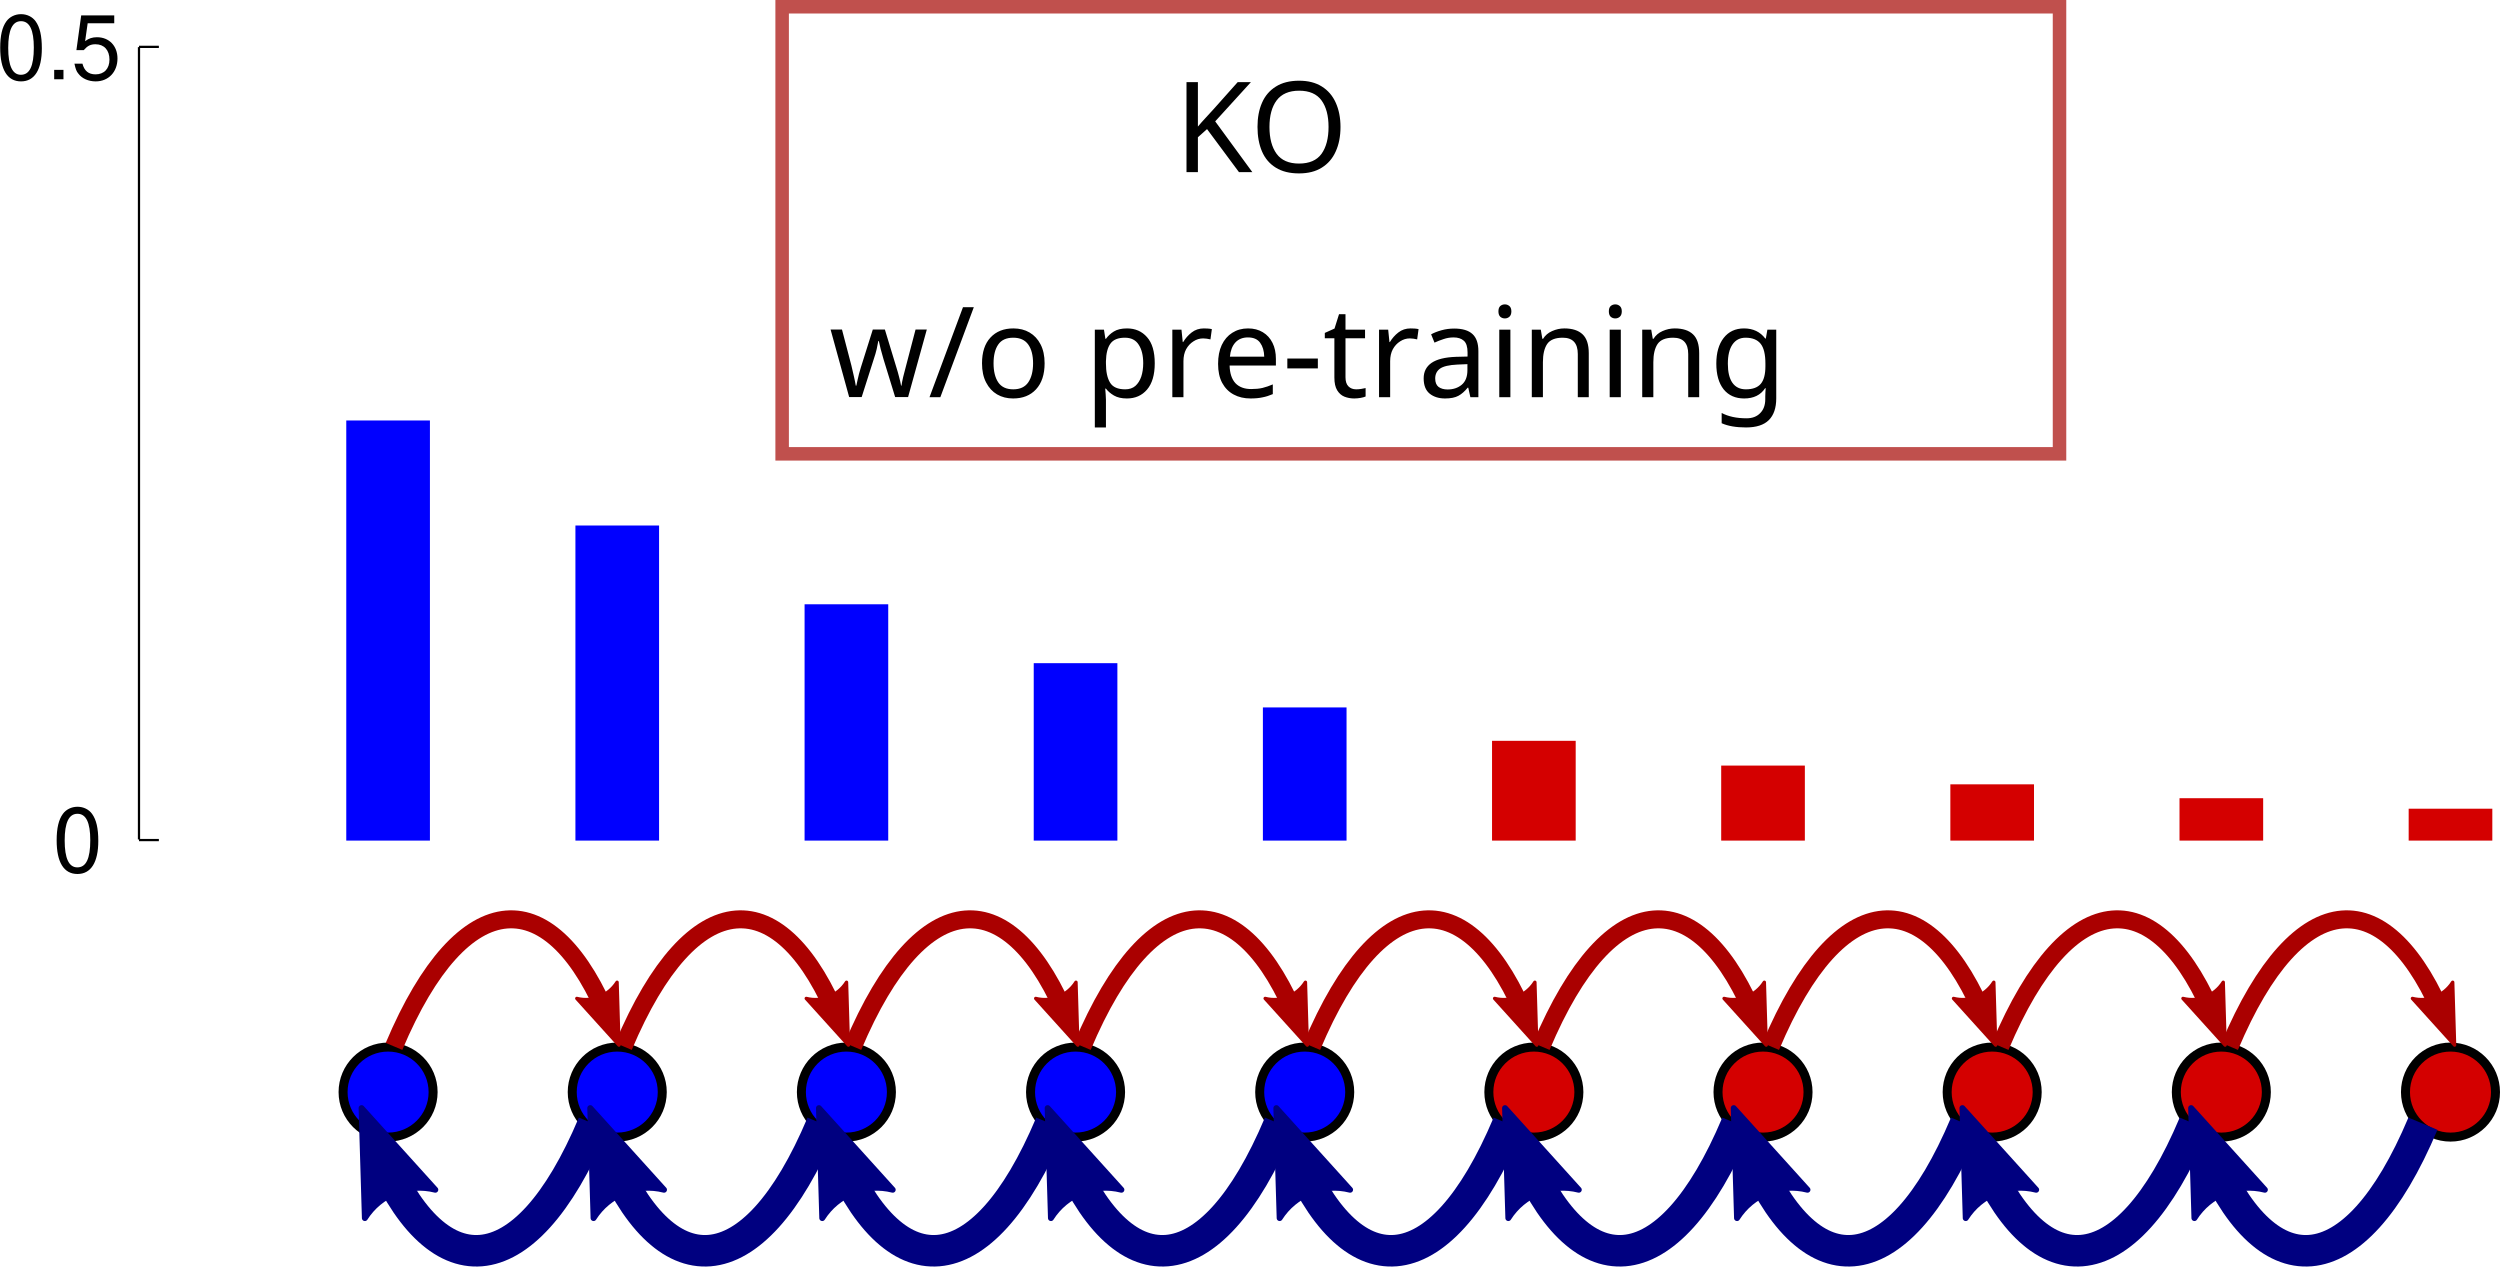
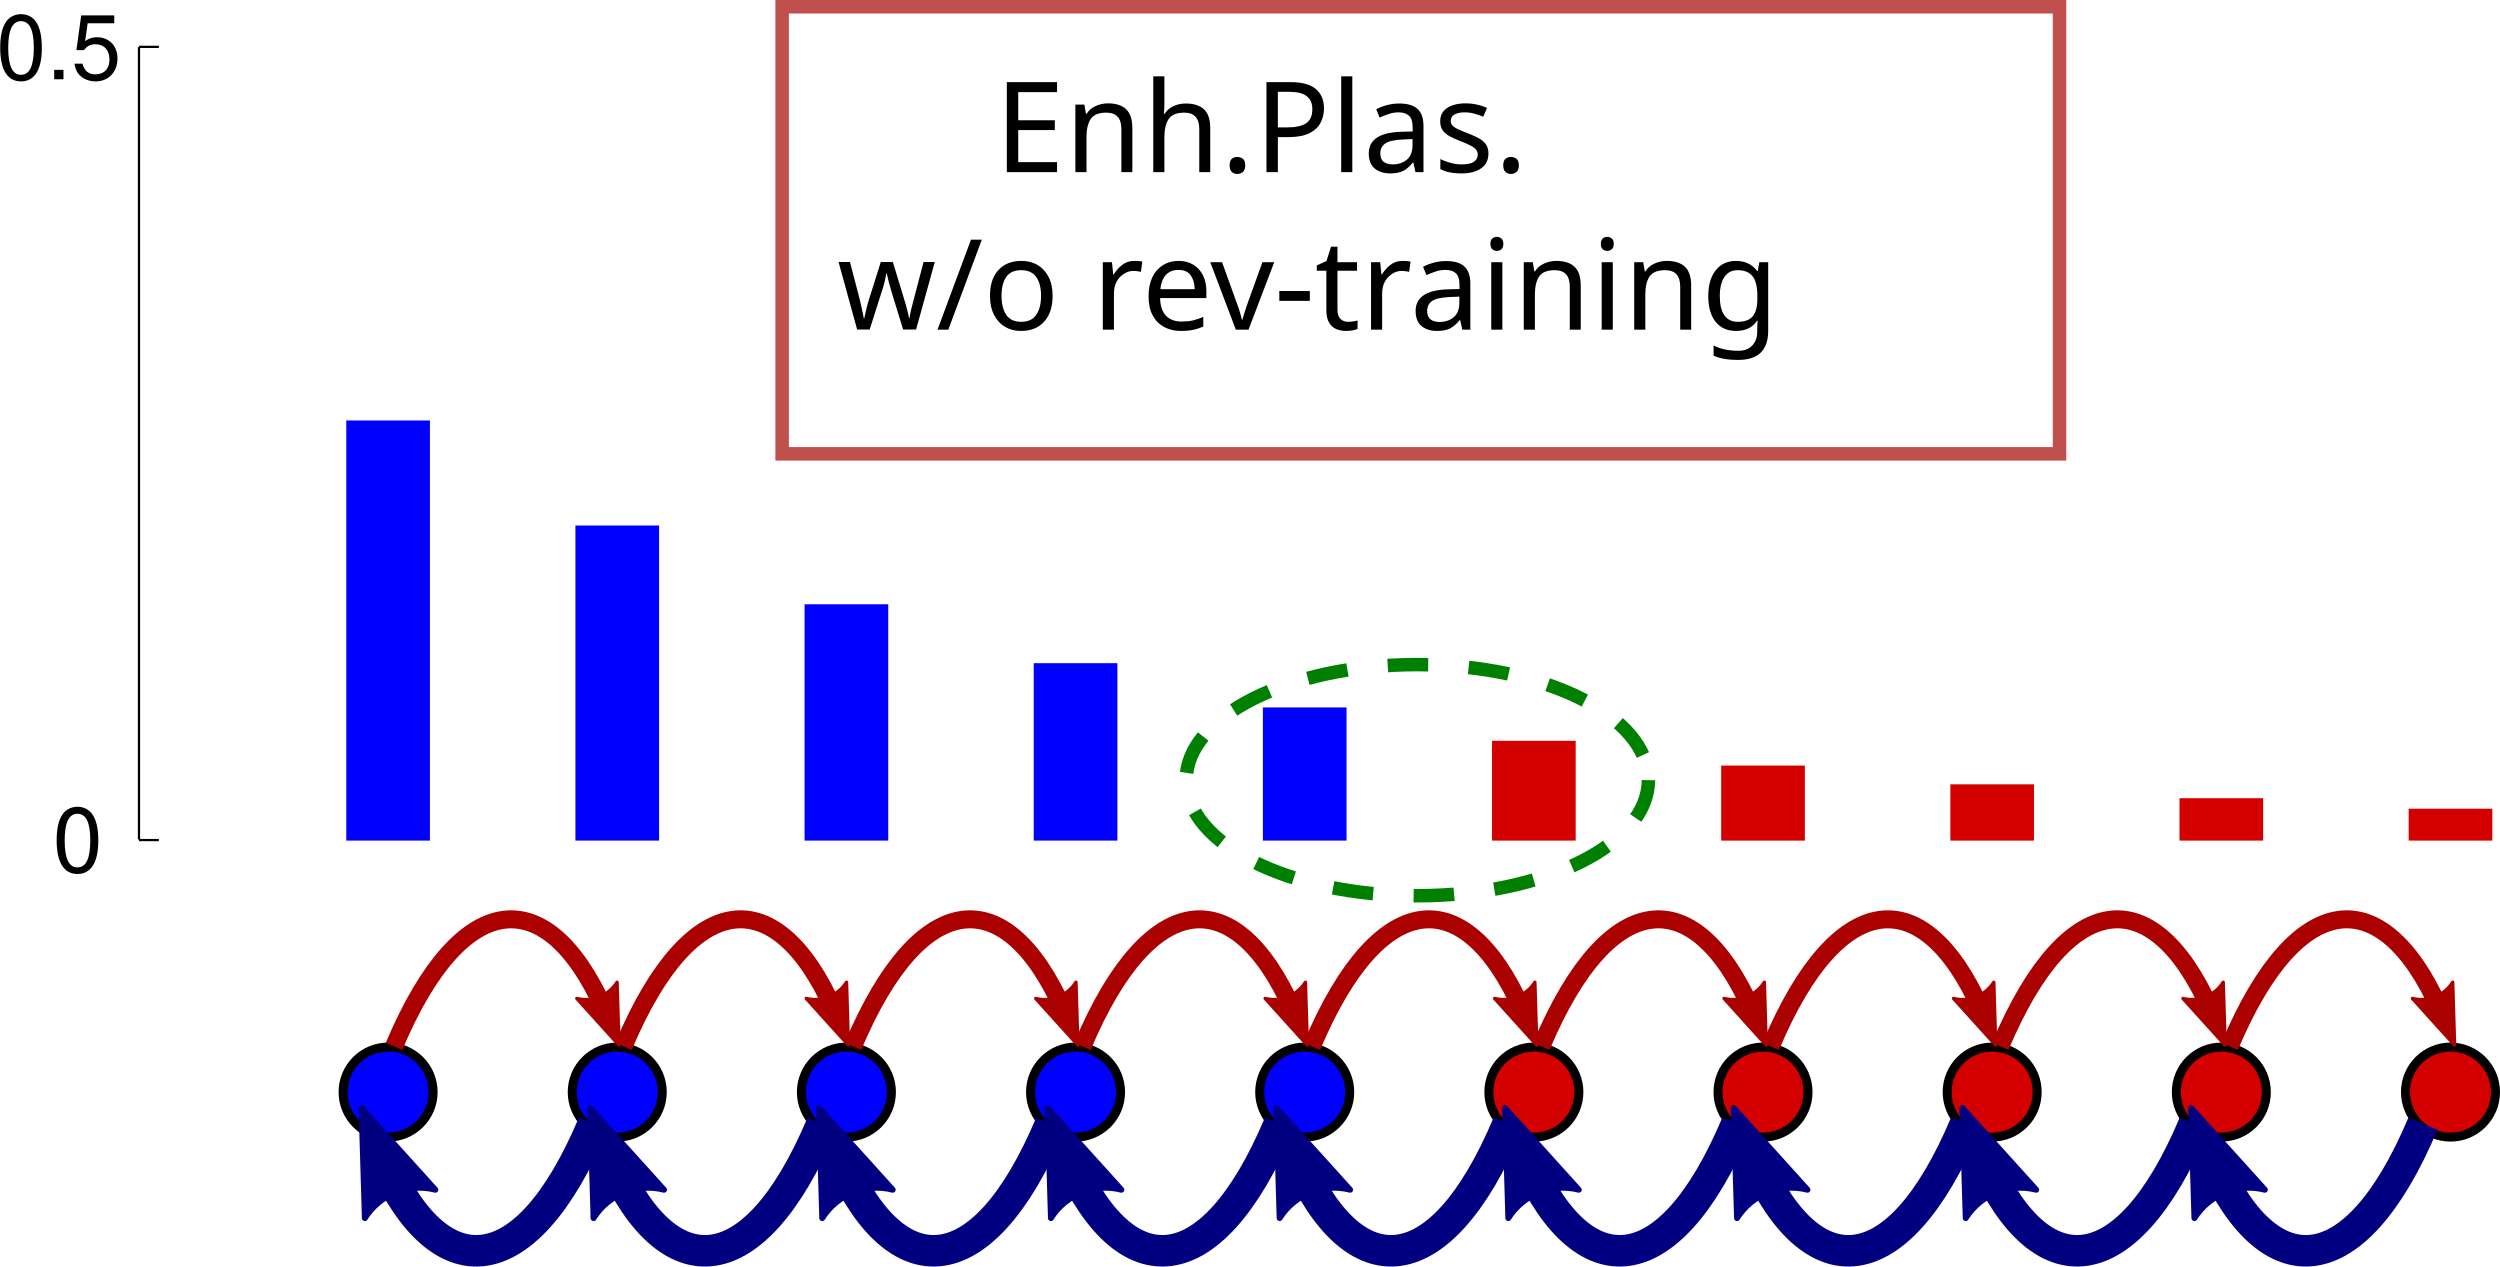
<svg xmlns="http://www.w3.org/2000/svg" width="277.7" height="140.688" id="svg2" version="1.1">
  <defs id="defs4">
    <marker orient="auto" refY="0" refX="0" id="Arrow2Send" style="overflow:visible">
      <path id="path4544" style="font-size:12px;fill-rule:evenodd;stroke-width:0.625;stroke-linejoin:round" d="M 8.719,4.034 -2.207,0.016 8.719,-4.002 c -1.745,2.372 -1.735,5.617 -6e-7,8.035 z" transform="matrix(-0.3,0,0,-0.3,0.69,0)" />
    </marker>
    <marker orient="auto" refY="0" refX="0" id="Arrow2Sstart" style="overflow:visible">
      <path id="path4541" style="font-size:12px;fill-rule:evenodd;stroke-width:0.625;stroke-linejoin:round" d="M 8.719,4.034 -2.207,0.016 8.719,-4.002 c -1.745,2.372 -1.735,5.617 -6e-7,8.035 z" transform="matrix(0.3,0,0,0.3,-0.69,0)" />
    </marker>
    <marker orient="auto" refY="0" refX="0" id="Arrow2Send-4" style="overflow:visible">
      <path id="path4544-5" style="font-size:12px;fill-rule:evenodd;stroke-width:0.625;stroke-linejoin:round" d="M 8.719,4.034 -2.207,0.016 8.719,-4.002 c -1.745,2.372 -1.735,5.617 -6e-7,8.035 z" transform="matrix(-0.3,0,0,-0.3,0.69,0)" />
    </marker>
    <marker orient="auto" refY="0" refX="0" id="Arrow2Send-3" style="overflow:visible">
      <path id="path4544-52" style="font-size:12px;fill-rule:evenodd;stroke-width:0.625;stroke-linejoin:round" d="M 8.719,4.034 -2.207,0.016 8.719,-4.002 c -1.745,2.372 -1.735,5.617 -6e-7,8.035 z" transform="matrix(-0.3,0,0,-0.3,0.69,0)" />
    </marker>
    <marker orient="auto" refY="0" refX="0" id="Arrow2Send-9" style="overflow:visible">
      <path id="path4544-4" style="font-size:12px;fill-rule:evenodd;stroke-width:0.625;stroke-linejoin:round" d="M 8.719,4.034 -2.207,0.016 8.719,-4.002 c -1.745,2.372 -1.735,5.617 -6e-7,8.035 z" transform="matrix(-0.3,0,0,-0.3,0.69,0)" />
    </marker>
    <marker orient="auto" refY="0" refX="0" id="Arrow2Send-0" style="overflow:visible">
      <path id="path4544-59" style="font-size:12px;fill-rule:evenodd;stroke-width:0.625;stroke-linejoin:round" d="M 8.719,4.034 -2.207,0.016 8.719,-4.002 c -1.745,2.372 -1.735,5.617 -6e-7,8.035 z" transform="matrix(-0.3,0,0,-0.3,0.69,0)" />
    </marker>
    <marker orient="auto" refY="0" refX="0" id="Arrow2Send-6" style="overflow:visible">
      <path id="path4544-594" style="font-size:12px;fill-rule:evenodd;stroke-width:0.625;stroke-linejoin:round" d="M 8.719,4.034 -2.207,0.016 8.719,-4.002 c -1.745,2.372 -1.735,5.617 -6e-7,8.035 z" transform="matrix(-0.3,0,0,-0.3,0.69,0)" />
    </marker>
    <marker orient="auto" refY="0" refX="0" id="Arrow2Send-43" style="overflow:visible">
      <path id="path4544-54" style="font-size:12px;fill-rule:evenodd;stroke-width:0.625;stroke-linejoin:round" d="M 8.719,4.034 -2.207,0.016 8.719,-4.002 c -1.745,2.372 -1.735,5.617 -6e-7,8.035 z" transform="matrix(-0.3,0,0,-0.3,0.69,0)" />
    </marker>
    <marker orient="auto" refY="0" refX="0" id="Arrow2Send-41" style="overflow:visible">
      <path id="path4544-6" style="font-size:12px;fill-rule:evenodd;stroke-width:0.625;stroke-linejoin:round" d="M 8.719,4.034 -2.207,0.016 8.719,-4.002 c -1.745,2.372 -1.735,5.617 -6e-7,8.035 z" transform="matrix(-0.3,0,0,-0.3,0.69,0)" />
    </marker>
    <marker orient="auto" refY="0" refX="0" id="Arrow2Send-1" style="overflow:visible">
      <path id="path4544-58" style="font-size:12px;fill-rule:evenodd;stroke-width:0.625;stroke-linejoin:round" d="M 8.719,4.034 -2.207,0.016 8.719,-4.002 c -1.745,2.372 -1.735,5.617 -6e-7,8.035 z" transform="matrix(-0.3,0,0,-0.3,0.69,0)" />
    </marker>
    <marker orient="auto" refY="0" refX="0" id="Arrow2Send-01" style="overflow:visible">
      <path id="path4544-40" style="font-size:12px;fill-rule:evenodd;stroke-width:0.625;stroke-linejoin:round" d="M 8.719,4.034 -2.207,0.016 8.719,-4.002 c -1.745,2.372 -1.735,5.617 -6e-7,8.035 z" transform="matrix(-0.3,0,0,-0.3,0.69,0)" />
    </marker>
    <marker orient="auto" refY="0" refX="0" id="Arrow2Send-91" style="overflow:visible">
      <path id="path4544-7" style="font-size:12px;fill-rule:evenodd;stroke-width:0.625;stroke-linejoin:round" d="M 8.719,4.034 -2.207,0.016 8.719,-4.002 c -1.745,2.372 -1.735,5.617 -6e-7,8.035 z" transform="matrix(-0.3,0,0,-0.3,0.69,0)" />
    </marker>
    <marker orient="auto" refY="0" refX="0" id="Arrow2Send-96" style="overflow:visible">
      <path id="path4544-8" style="font-size:12px;fill-rule:evenodd;stroke-width:0.625;stroke-linejoin:round" d="M 8.719,4.034 -2.207,0.016 8.719,-4.002 c -1.745,2.372 -1.735,5.617 -6e-7,8.035 z" transform="matrix(-0.3,0,0,-0.3,0.69,0)" />
    </marker>
    <marker orient="auto" refY="0" refX="0" id="Arrow2Send-30" style="overflow:visible">
      <path id="path4544-2" style="font-size:12px;fill-rule:evenodd;stroke-width:0.625;stroke-linejoin:round" d="M 8.719,4.034 -2.207,0.016 8.719,-4.002 c -1.745,2.372 -1.735,5.617 -6e-7,8.035 z" transform="matrix(-0.3,0,0,-0.3,0.69,0)" />
    </marker>
    <marker orient="auto" refY="0" refX="0" id="Arrow2Send-92" style="overflow:visible">
      <path id="path4544-24" style="font-size:12px;fill-rule:evenodd;stroke-width:0.625;stroke-linejoin:round" d="M 8.719,4.034 -2.207,0.016 8.719,-4.002 c -1.745,2.372 -1.735,5.617 -6e-7,8.035 z" transform="matrix(-0.3,0,0,-0.3,0.69,0)" />
    </marker>
    <marker orient="auto" refY="0" refX="0" id="Arrow2Send-8" style="overflow:visible">
      <path id="path4544-72" style="font-size:12px;fill-rule:evenodd;stroke-width:0.625;stroke-linejoin:round" d="M 8.719,4.034 -2.207,0.016 8.719,-4.002 c -1.745,2.372 -1.735,5.617 -6e-7,8.035 z" transform="matrix(-0.3,0,0,-0.3,0.69,0)" />
    </marker>
    <marker orient="auto" refY="0" refX="0" id="Arrow2Send-34" style="overflow:visible">
      <path id="path4544-3" style="font-size:12px;fill-rule:evenodd;stroke-width:0.625;stroke-linejoin:round" d="M 8.719,4.034 -2.207,0.016 8.719,-4.002 c -1.745,2.372 -1.735,5.617 -6e-7,8.035 z" transform="matrix(-0.3,0,0,-0.3,0.69,0)" />
    </marker>
    <marker orient="auto" refY="0" refX="0" id="Arrow2Send-32" style="overflow:visible">
      <path id="path4544-76" style="font-size:12px;fill-rule:evenodd;stroke-width:0.625;stroke-linejoin:round" d="M 8.719,4.034 -2.207,0.016 8.719,-4.002 c -1.745,2.372 -1.735,5.617 -6e-7,8.035 z" transform="matrix(-0.3,0,0,-0.3,0.69,0)" />
    </marker>
    <marker orient="auto" refY="0" refX="0" id="Arrow2Send-36" style="overflow:visible">
      <path id="path4544-9" style="font-size:12px;fill-rule:evenodd;stroke-width:0.625;stroke-linejoin:round" d="M 8.719,4.034 -2.207,0.016 8.719,-4.002 c -1.745,2.372 -1.735,5.617 -6e-7,8.035 z" transform="matrix(-0.3,0,0,-0.3,0.69,0)" />
    </marker>
    <marker orient="auto" refY="0" refX="0" id="Arrow2Send-33" style="overflow:visible">
      <path id="path4544-0" style="font-size:12px;fill-rule:evenodd;stroke-width:0.625;stroke-linejoin:round" d="M 8.719,4.034 -2.207,0.016 8.719,-4.002 c -1.745,2.372 -1.735,5.617 -6e-7,8.035 z" transform="matrix(-0.3,0,0,-0.3,0.69,0)" />
    </marker>
    <marker orient="auto" refY="0" refX="0" id="Arrow2SendM" style="overflow:visible">
      <path id="path3097" style="font-size:12px;fill:#aa0000;fill-rule:evenodd;stroke:#aa0000;stroke-width:0.625;stroke-linejoin:round" d="M 8.719,4.034 -2.207,0.016 8.719,-4.002 c -1.745,2.372 -1.735,5.617 -6e-7,8.035 z" transform="matrix(-0.3,0,0,-0.3,0.69,0)" />
    </marker>
    <marker orient="auto" refY="0" refX="0" id="Arrow2Sendg" style="overflow:visible">
      <path id="path3100" style="font-size:12px;fill:#aa0000;fill-rule:evenodd;stroke:#aa0000;stroke-width:0.625;stroke-linejoin:round" d="M 8.719,4.034 -2.207,0.016 8.719,-4.002 c -1.745,2.372 -1.735,5.617 -6e-7,8.035 z" transform="matrix(-0.3,0,0,-0.3,0.69,0)" />
    </marker>
    <marker orient="auto" refY="0" refX="0" id="Arrow2Send3" style="overflow:visible">
      <path id="path3103" style="font-size:12px;fill:#aa0000;fill-rule:evenodd;stroke:#aa0000;stroke-width:0.625;stroke-linejoin:round" d="M 8.719,4.034 -2.207,0.016 8.719,-4.002 c -1.745,2.372 -1.735,5.617 -6e-7,8.035 z" transform="matrix(-0.3,0,0,-0.3,0.69,0)" />
    </marker>
    <marker orient="auto" refY="0" refX="0" id="Arrow2Sends" style="overflow:visible">
      <path id="path3106" style="font-size:12px;fill:#aa0000;fill-rule:evenodd;stroke:#aa0000;stroke-width:0.625;stroke-linejoin:round" d="M 8.719,4.034 -2.207,0.016 8.719,-4.002 c -1.745,2.372 -1.735,5.617 -6e-7,8.035 z" transform="matrix(-0.3,0,0,-0.3,0.69,0)" />
    </marker>
    <marker orient="auto" refY="0" refX="0" id="Arrow2Sendz" style="overflow:visible">
      <path id="path3109" style="font-size:12px;fill:#aa0000;fill-rule:evenodd;stroke:#aa0000;stroke-width:0.625;stroke-linejoin:round" d="M 8.719,4.034 -2.207,0.016 8.719,-4.002 c -1.745,2.372 -1.735,5.617 -6e-7,8.035 z" transform="matrix(-0.3,0,0,-0.3,0.69,0)" />
    </marker>
    <marker orient="auto" refY="0" refX="0" id="Arrow2SendI" style="overflow:visible">
      <path id="path3112" style="font-size:12px;fill:#aa0000;fill-rule:evenodd;stroke:#aa0000;stroke-width:0.625;stroke-linejoin:round" d="M 8.719,4.034 -2.207,0.016 8.719,-4.002 c -1.745,2.372 -1.735,5.617 -6e-7,8.035 z" transform="matrix(-0.3,0,0,-0.3,0.69,0)" />
    </marker>
    <marker orient="auto" refY="0" refX="0" id="Arrow2Send7" style="overflow:visible">
      <path id="path3115" style="font-size:12px;fill:#aa0000;fill-rule:evenodd;stroke:#aa0000;stroke-width:0.625;stroke-linejoin:round" d="M 8.719,4.034 -2.207,0.016 8.719,-4.002 c -1.745,2.372 -1.735,5.617 -6e-7,8.035 z" transform="matrix(-0.3,0,0,-0.3,0.69,0)" />
    </marker>
    <marker orient="auto" refY="0" refX="0" id="Arrow2SendG" style="overflow:visible">
      <path id="path3118" style="font-size:12px;fill:#aa0000;fill-rule:evenodd;stroke:#aa0000;stroke-width:0.625;stroke-linejoin:round" d="M 8.719,4.034 -2.207,0.016 8.719,-4.002 c -1.745,2.372 -1.735,5.617 -6e-7,8.035 z" transform="matrix(-0.3,0,0,-0.3,0.69,0)" />
    </marker>
    <marker orient="auto" refY="0" refX="0" id="Arrow2SendJ" style="overflow:visible">
      <path id="path3121" style="font-size:12px;fill:#aa0000;fill-rule:evenodd;stroke:#aa0000;stroke-width:0.625;stroke-linejoin:round" d="M 8.719,4.034 -2.207,0.016 8.719,-4.002 c -1.745,2.372 -1.735,5.617 -6e-7,8.035 z" transform="matrix(-0.3,0,0,-0.3,0.69,0)" />
    </marker>
    <marker orient="auto" refY="0" refX="0" id="Arrow2Sendzk" style="overflow:visible">
      <path id="path3315" style="font-size:12px;fill:#000080;fill-rule:evenodd;stroke:#000080;stroke-width:0.625;stroke-linejoin:round" d="M 8.719,4.034 -2.207,0.016 8.719,-4.002 c -1.745,2.372 -1.735,5.617 -6e-7,8.035 z" transform="matrix(-0.3,0,0,-0.3,0.69,0)" />
    </marker>
    <marker orient="auto" refY="0" refX="0" id="Arrow2SendD" style="overflow:visible">
      <path id="path3318" style="font-size:12px;fill:#000080;fill-rule:evenodd;stroke:#000080;stroke-width:0.625;stroke-linejoin:round" d="M 8.719,4.034 -2.207,0.016 8.719,-4.002 c -1.745,2.372 -1.735,5.617 -6e-7,8.035 z" transform="matrix(-0.3,0,0,-0.3,0.69,0)" />
    </marker>
    <marker orient="auto" refY="0" refX="0" id="Arrow2SendO" style="overflow:visible">
      <path id="path3321" style="font-size:12px;fill:#000080;fill-rule:evenodd;stroke:#000080;stroke-width:0.625;stroke-linejoin:round" d="M 8.719,4.034 -2.207,0.016 8.719,-4.002 c -1.745,2.372 -1.735,5.617 -6e-7,8.035 z" transform="matrix(-0.3,0,0,-0.3,0.69,0)" />
    </marker>
    <marker orient="auto" refY="0" refX="0" id="Arrow2Sendu" style="overflow:visible">
      <path id="path3324" style="font-size:12px;fill:#000080;fill-rule:evenodd;stroke:#000080;stroke-width:0.625;stroke-linejoin:round" d="M 8.719,4.034 -2.207,0.016 8.719,-4.002 c -1.745,2.372 -1.735,5.617 -6e-7,8.035 z" transform="matrix(-0.3,0,0,-0.3,0.69,0)" />
    </marker>
    <marker orient="auto" refY="0" refX="0" id="Arrow2Sendd" style="overflow:visible">
      <path id="path3327" style="font-size:12px;fill:#000080;fill-rule:evenodd;stroke:#000080;stroke-width:0.625;stroke-linejoin:round" d="M 8.719,4.034 -2.207,0.016 8.719,-4.002 c -1.745,2.372 -1.735,5.617 -6e-7,8.035 z" transform="matrix(-0.3,0,0,-0.3,0.69,0)" />
    </marker>
    <marker orient="auto" refY="0" refX="0" id="Arrow2Send9" style="overflow:visible">
      <path id="path3330" style="font-size:12px;fill:#000080;fill-rule:evenodd;stroke:#000080;stroke-width:0.625;stroke-linejoin:round" d="M 8.719,4.034 -2.207,0.016 8.719,-4.002 c -1.745,2.372 -1.735,5.617 -6e-7,8.035 z" transform="matrix(-0.3,0,0,-0.3,0.69,0)" />
    </marker>
    <marker orient="auto" refY="0" refX="0" id="Arrow2SendI1" style="overflow:visible">
      <path id="path3333" style="font-size:12px;fill:#000080;fill-rule:evenodd;stroke:#000080;stroke-width:0.625;stroke-linejoin:round" d="M 8.719,4.034 -2.207,0.016 8.719,-4.002 c -1.745,2.372 -1.735,5.617 -6e-7,8.035 z" transform="matrix(-0.3,0,0,-0.3,0.69,0)" />
    </marker>
    <marker orient="auto" refY="0" refX="0" id="Arrow2Senda" style="overflow:visible">
      <path id="path3336" style="font-size:12px;fill:#000080;fill-rule:evenodd;stroke:#000080;stroke-width:0.625;stroke-linejoin:round" d="M 8.719,4.034 -2.207,0.016 8.719,-4.002 c -1.745,2.372 -1.735,5.617 -6e-7,8.035 z" transform="matrix(-0.3,0,0,-0.3,0.69,0)" />
    </marker>
    <marker orient="auto" refY="0" refX="0" id="Arrow2SendaN" style="overflow:visible">
      <path id="path3339" style="font-size:12px;fill:#000080;fill-rule:evenodd;stroke:#000080;stroke-width:0.625;stroke-linejoin:round" d="M 8.719,4.034 -2.207,0.016 8.719,-4.002 c -1.745,2.372 -1.735,5.617 -6e-7,8.035 z" transform="matrix(-0.3,0,0,-0.3,0.69,0)" />
    </marker>
    <marker orient="auto" refY="0" refX="0" id="Arrow2Send-33d2" style="overflow:visible">
      <path id="path5288" style="font-size:12px;fill:#008000;fill-rule:evenodd;stroke:#008000;stroke-width:0.625;stroke-linejoin:round" d="M 8.719,4.034 -2.207,0.016 8.719,-4.002 c -1.745,2.372 -1.735,5.617 -6e-7,8.035 z" transform="matrix(-0.3,0,0,-0.3,0.69,0)" />
    </marker>
    <marker orient="auto" refY="0" refX="0" id="Arrow2Send-337r" style="overflow:visible">
      <path id="path5291" style="font-size:12px;fill:#008000;fill-rule:evenodd;stroke:#008000;stroke-width:0.625;stroke-linejoin:round" d="M 8.719,4.034 -2.207,0.016 8.719,-4.002 c -1.745,2.372 -1.735,5.617 -6e-7,8.035 z" transform="matrix(-0.3,0,0,-0.3,0.69,0)" />
    </marker>
    <marker orient="auto" refY="0" refX="0" id="Arrow2Send-33Jk" style="overflow:visible">
      <path id="path5285" style="font-size:12px;fill:#008000;fill-rule:evenodd;stroke:#008000;stroke-width:0.625;stroke-linejoin:round" d="M 8.719,4.034 -2.207,0.016 8.719,-4.002 c -1.745,2.372 -1.735,5.617 -6e-7,8.035 z" transform="matrix(-0.3,0,0,-0.3,0.69,0)" />
    </marker>
    <marker orient="auto" refY="0" refX="0" id="Arrow2Send-33V0" style="overflow:visible">
      <path id="path5294" style="font-size:12px;fill:#008000;fill-rule:evenodd;stroke:#008000;stroke-width:0.625;stroke-linejoin:round" d="M 8.719,4.034 -2.207,0.016 8.719,-4.002 c -1.745,2.372 -1.735,5.617 -6e-7,8.035 z" transform="matrix(-0.3,0,0,-0.3,0.69,0)" />
    </marker>
  </defs>
  <g id="layer1" transform="translate(-99.48812,-319.6246)">
    <path transform="matrix(-1,0,0,1,556.6883,93.57143)" style="fill:#d40000;stroke:#000000;stroke-width:1;stroke-linecap:round;stroke-linejoin:round;stroke-miterlimit:4;stroke-dasharray:none;stroke-dashoffset:0" id="path2994-3-2-1" d="m 190,347.362 c 0,2.761 -2.239,5 -5,5 -2.761,0 -5,-2.239 -5,-5 0,-2.761 2.239,-5 5,-5 2.761,0 5,2.239 5,5 z" />
    <path transform="matrix(-1,0,0,1,531.2338,93.57143)" style="fill:#d40000;stroke:#000000;stroke-width:1;stroke-linecap:round;stroke-linejoin:round;stroke-miterlimit:4;stroke-dasharray:none;stroke-dashoffset:0" id="path2994-3-2-7" d="m 190,347.362 c 0,2.761 -2.239,5 -5,5 -2.761,0 -5,-2.239 -5,-5 0,-2.761 2.239,-5 5,-5 2.761,0 5,2.239 5,5 z" />
    <path transform="matrix(-1,0,0,1,480.3247,93.57143)" style="fill:#d40000;stroke:#000000;stroke-width:1;stroke-linecap:round;stroke-linejoin:round;stroke-miterlimit:4;stroke-dasharray:none;stroke-dashoffset:0" id="path2994-3-2-4" d="m 190,347.362 c 0,2.761 -2.239,5 -5,5 -2.761,0 -5,-2.239 -5,-5 0,-2.761 2.239,-5 5,-5 2.761,0 5,2.239 5,5 z" />
    <path transform="matrix(-1,0,0,1,505.7792,93.57143)" style="fill:#d40000;stroke:#000000;stroke-width:1;stroke-linecap:round;stroke-linejoin:round;stroke-miterlimit:4;stroke-dasharray:none;stroke-dashoffset:0" id="path2994-3-2-0" d="m 190,347.362 c 0,2.761 -2.239,5 -5,5 -2.761,0 -5,-2.239 -5,-5 0,-2.761 2.239,-5 5,-5 2.761,0 5,2.239 5,5 z" />
    <path transform="matrix(-1,0,0,1,454.8701,93.57143)" style="fill:#d40000;stroke:#000000;stroke-width:1;stroke-linecap:round;stroke-linejoin:round;stroke-miterlimit:4;stroke-dasharray:none;stroke-dashoffset:0" id="path2994-3-2-9" d="m 190,347.362 c 0,2.761 -2.239,5 -5,5 -2.761,0 -5,-2.239 -5,-5 0,-2.761 2.239,-5 5,-5 2.761,0 5,2.239 5,5 z" />
    <path transform="matrix(-1,0,0,1,327.5974,93.57143)" style="fill:#0000ff;stroke:#000000;stroke-width:1;stroke-linecap:round;stroke-linejoin:round;stroke-miterlimit:4;stroke-dasharray:none;stroke-dashoffset:0" id="path2994-4" d="m 190,347.362 c 0,2.761 -2.239,5 -5,5 -2.761,0 -5,-2.239 -5,-5 0,-2.761 2.239,-5 5,-5 2.761,0 5,2.239 5,5 z" />
    <path transform="matrix(-1,0,0,1,353.0519,93.57143)" style="fill:#0000ff;stroke:#000000;stroke-width:1;stroke-linecap:round;stroke-linejoin:round;stroke-miterlimit:4;stroke-dasharray:none;stroke-dashoffset:0" id="path2994-8" d="m 190,347.362 c 0,2.761 -2.239,5 -5,5 -2.761,0 -5,-2.239 -5,-5 0,-2.761 2.239,-5 5,-5 2.761,0 5,2.239 5,5 z" />
    <path transform="matrix(-1,0,0,1,378.5065,93.57143)" style="fill:#0000ff;stroke:#000000;stroke-width:1;stroke-linecap:round;stroke-linejoin:round;stroke-miterlimit:4;stroke-dasharray:none;stroke-dashoffset:0" id="path2994-82" d="m 190,347.362 c 0,2.761 -2.239,5 -5,5 -2.761,0 -5,-2.239 -5,-5 0,-2.761 2.239,-5 5,-5 2.761,0 5,2.239 5,5 z" />
    <path transform="matrix(-1,0,0,1,403.961,93.57143)" style="fill:#0000ff;stroke:#000000;stroke-width:1;stroke-linecap:round;stroke-linejoin:round;stroke-miterlimit:4;stroke-dasharray:none;stroke-dashoffset:0" id="path2994-45" d="m 190,347.362 c 0,2.761 -2.239,5 -5,5 -2.761,0 -5,-2.239 -5,-5 0,-2.761 2.239,-5 5,-5 2.761,0 5,2.239 5,5 z" />
    <path transform="matrix(-1,0,0,1,429.4156,93.57143)" style="fill:#0000ff;stroke:#000000;stroke-width:1;stroke-linecap:round;stroke-linejoin:round;stroke-miterlimit:4;stroke-dasharray:none;stroke-dashoffset:0" id="path2994-5" d="m 190,347.362 c 0,2.761 -2.239,5 -5,5 -2.761,0 -5,-2.239 -5,-5 0,-2.761 2.239,-5 5,-5 2.761,0 5,2.239 5,5 z" />
    <path style="fill:none;stroke:#aa0000;stroke-width:2;stroke-linecap:butt;stroke-linejoin:miter;stroke-miterlimit:4;stroke-opacity:1;stroke-dasharray:none;marker-end:url(#Arrow2Sendz)" d="m 143.256,435.86 c 7.696,-18.279 17.625,-18.423 23.968,-2.651" id="path5894-5" />
    <path style="fill:none;stroke:#aa0000;stroke-width:2;stroke-linecap:butt;stroke-linejoin:miter;stroke-miterlimit:4;stroke-opacity:1;stroke-dasharray:none;marker-end:url(#Arrow2Sends)" d="m 347.157,435.86 c 7.696,-18.279 17.625,-18.423 23.968,-2.651" id="path5894-5-4" />
    <path style="fill:none;stroke:#aa0000;stroke-width:2;stroke-linecap:butt;stroke-linejoin:miter;stroke-miterlimit:4;stroke-opacity:1;stroke-dasharray:none;marker-end:url(#Arrow2Sendg)" d="m 321.669,435.86 c 7.696,-18.279 17.625,-18.423 23.968,-2.651" id="path5894-5-9" />
    <path style="fill:none;stroke:#aa0000;stroke-width:2;stroke-linecap:butt;stroke-linejoin:miter;stroke-miterlimit:4;stroke-opacity:1;stroke-dasharray:none;marker-end:url(#Arrow2SendJ)" d="m 296.182,435.86 c 7.696,-18.279 17.625,-18.423 23.968,-2.651" id="path5894-5-93" />
    <path style="fill:none;stroke:#aa0000;stroke-width:2;stroke-linecap:butt;stroke-linejoin:miter;stroke-miterlimit:4;stroke-opacity:1;stroke-dasharray:none;marker-end:url(#Arrow2SendG)" d="m 270.694,435.86 c 7.696,-18.279 17.625,-18.423 23.968,-2.651" id="path5894-5-48" />
    <path style="fill:none;stroke:#aa0000;stroke-width:2;stroke-linecap:butt;stroke-linejoin:miter;stroke-miterlimit:4;stroke-opacity:1;stroke-dasharray:none;marker-end:url(#Arrow2SendM)" d="m 245.206,435.86 c 7.696,-18.279 17.625,-18.423 23.968,-2.651" id="path5894-5-8" />
    <path style="fill:none;stroke:#aa0000;stroke-width:2;stroke-linecap:butt;stroke-linejoin:miter;stroke-miterlimit:4;stroke-opacity:1;stroke-dasharray:none;marker-end:url(#Arrow2Send3)" d="m 219.719,435.86 c 7.696,-18.279 17.625,-18.423 23.968,-2.651" id="path5894-5-2" />
    <path style="fill:none;stroke:#aa0000;stroke-width:2;stroke-linecap:butt;stroke-linejoin:miter;stroke-miterlimit:4;stroke-opacity:1;stroke-dasharray:none;marker-end:url(#Arrow2SendI)" d="m 194.231,435.86 c 7.696,-18.279 17.625,-18.423 23.968,-2.651" id="path5894-5-98" />
    <path style="fill:none;stroke:#aa0000;stroke-width:2;stroke-linecap:butt;stroke-linejoin:miter;stroke-miterlimit:4;stroke-opacity:1;stroke-dasharray:none;marker-end:url(#Arrow2Send7)" d="m 168.743,435.86 c 7.696,-18.279 17.625,-18.423 23.968,-2.651" id="path5894-5-49" />
    <path style="fill:none;stroke:#000080;stroke-width:3.5;stroke-linecap:butt;stroke-linejoin:miter;stroke-miterlimit:4;stroke-opacity:1;stroke-dasharray:none;stroke-dashoffset:0;marker-end:url(#Arrow2SendD)" d="m 165.399,444.446 c -7.696,18.279 -17.625,18.423 -23.968,2.651" id="path5894-5-1" />
    <path style="fill:none;stroke:#000080;stroke-width:3.5;stroke-linecap:butt;stroke-linejoin:miter;stroke-miterlimit:4;stroke-opacity:1;stroke-dasharray:none;stroke-dashoffset:0;marker-end:url(#Arrow2Senda)" d="m 368.626,444.446 c -7.696,18.279 -17.625,18.423 -23.968,2.651" id="path5894-5-1-1" />
    <path style="fill:none;stroke:#000080;stroke-width:3.5;stroke-linecap:butt;stroke-linejoin:miter;stroke-miterlimit:4;stroke-opacity:1;stroke-dasharray:none;stroke-dashoffset:0;marker-end:url(#Arrow2Sendd)" d="m 343.223,444.446 c -7.696,18.279 -17.625,18.423 -23.968,2.651" id="path5894-5-1-19" />
    <path style="fill:none;stroke:#000080;stroke-width:3.5;stroke-linecap:butt;stroke-linejoin:miter;stroke-miterlimit:4;stroke-opacity:1;stroke-dasharray:none;stroke-dashoffset:0;marker-end:url(#Arrow2SendI1)" d="m 317.819,444.446 c -7.696,18.279 -17.625,18.423 -23.968,2.651" id="path5894-5-1-0" />
    <path style="fill:none;stroke:#000080;stroke-width:3.5;stroke-linecap:butt;stroke-linejoin:miter;stroke-miterlimit:4;stroke-opacity:1;stroke-dasharray:none;stroke-dashoffset:0;marker-end:url(#Arrow2SendO)" d="m 292.416,444.446 c -7.696,18.279 -17.625,18.423 -23.968,2.651" id="path5894-5-1-8" />
    <path style="fill:none;stroke:#000080;stroke-width:3.5;stroke-linecap:butt;stroke-linejoin:miter;stroke-miterlimit:4;stroke-opacity:1;stroke-dasharray:none;stroke-dashoffset:0;marker-end:url(#Arrow2Sendu)" d="m 267.013,444.446 c -7.696,18.279 -17.625,18.423 -23.968,2.651" id="path5894-5-1-9" />
    <path style="fill:none;stroke:#000080;stroke-width:3.5;stroke-linecap:butt;stroke-linejoin:miter;stroke-miterlimit:4;stroke-opacity:1;stroke-dasharray:none;stroke-dashoffset:0;marker-end:url(#Arrow2Sendzk)" d="m 241.609,444.446 c -7.696,18.279 -17.625,18.423 -23.968,2.651" id="path5894-5-1-95" />
    <path style="fill:none;stroke:#000080;stroke-width:3.5;stroke-linecap:butt;stroke-linejoin:miter;stroke-miterlimit:4;stroke-opacity:1;stroke-dasharray:none;stroke-dashoffset:0;marker-end:url(#Arrow2Send9)" d="m 216.206,444.446 c -7.696,18.279 -17.625,18.423 -23.968,2.651" id="path5894-5-1-191" />
    <path style="fill:none;stroke:#000080;stroke-width:3.5;stroke-linecap:butt;stroke-linejoin:miter;stroke-miterlimit:4;stroke-opacity:1;stroke-dasharray:none;stroke-dashoffset:0;marker-end:url(#Arrow2SendaN)" d="m 190.802,444.446 c -7.696,18.279 -17.625,18.423 -23.968,2.651" id="path5894-5-1-15" />
    <g transform="matrix(1,0,0,-1,96.84421,425.3064)" id="g144">
      <text id="text146" transform="matrix(1,0,0,-1,8.5,8.8332)">
        <tspan id="tspan148" y="0" x="0" style="font-size:10px;font-variant:normal;font-weight:normal;writing-mode:lr-tb;fill:#000000;fill-opacity:1;fill-rule:nonzero;stroke:none;font-family:Helvetica;-inkscape-font-specification:Helvetica">0</tspan>
      </text>
    </g>
    <path id="path150" style="fill:none;stroke:#000000;stroke-width:0.25;stroke-linecap:butt;stroke-linejoin:round;stroke-miterlimit:10;stroke-opacity:1;stroke-dasharray:none" d="m 114.927,324.832 2.208,0" />
    <g transform="matrix(1,0,0,-1,98.90628,513.3483)" id="g154">
      <text id="text156" transform="matrix(1,0,0,-1,0.166797,184.917)">
        <tspan id="tspan158" y="0" x="0 5.56 8.34" style="font-size:10px;font-variant:normal;font-weight:normal;writing-mode:lr-tb;fill:#000000;fill-opacity:1;fill-rule:nonzero;stroke:none;font-family:Helvetica;-inkscape-font-specification:Helvetica">0.5</tspan>
      </text>
    </g>
    <path id="path176" style="fill:none;stroke:#000000;stroke-width:0.25;stroke-linecap:butt;stroke-linejoin:round;stroke-miterlimit:10;stroke-opacity:1;stroke-dasharray:none" d="m 114.927,412.873 0,-88.012" />
    <path id="path150-1" style="fill:none;stroke:#000000;stroke-width:0.25;stroke-linecap:butt;stroke-linejoin:round;stroke-miterlimit:10;stroke-opacity:1;stroke-dasharray:none" d="m 114.927,412.941 2.208,0" />
    <path id="path186" style="fill:#0000ff;fill-opacity:1;fill-rule:evenodd;stroke:none" d="m 137.952,412.998 9.292,0 0,-46.667 -9.292,0 0,46.667 z" />
    <path id="path190" style="fill:#0000ff;fill-opacity:1;fill-rule:evenodd;stroke:none" d="m 163.406,412.998 9.292,0 0,-35 -9.292,0 0,35 z" />
    <path id="path194" style="fill:#0000ff;fill-opacity:1;fill-rule:evenodd;stroke:none" d="m 188.861,412.998 9.292,0 0,-26.25 -9.292,0 0,26.25 z" />
    <path id="path198" style="fill:#0000ff;fill-opacity:1;fill-rule:evenodd;stroke:none" d="m 214.315,412.998 9.292,0 0,-19.708 -9.292,0 0,19.708 z" />
    <path id="path202" style="fill:#0000ff;fill-opacity:1;fill-rule:evenodd;stroke:none" d="m 239.77,412.998 9.292,0 0,-14.792 -9.292,0 0,14.792 z" />
    <path id="path206" style="fill:#d40000;fill-opacity:1;fill-rule:evenodd;stroke:none" d="m 265.224,412.998 9.292,0 0,-11.083 -9.292,0 0,11.083 z" />
    <path id="path210" style="fill:#d40000;fill-opacity:1;fill-rule:evenodd;stroke:none" d="m 290.679,412.998 9.292,0 0,-8.333 -9.292,0 0,8.333 z" />
    <path id="path214" style="fill:#d40000;fill-opacity:1;fill-rule:evenodd;stroke:none" d="m 316.133,412.998 9.292,0 0,-6.25 -9.292,0 0,6.25 z" />
    <path id="path218" style="fill:#d40000;fill-opacity:1;fill-rule:evenodd;stroke:none" d="m 341.588,412.998 9.292,0 0,-4.708 -9.292,0 0,4.708 z" />
    <path id="path222" style="fill:#d40000;fill-opacity:1;fill-rule:evenodd;stroke:none" d="m 367.043,412.998 9.292,0 0,-3.542 -9.292,0 0,3.542 z" />
    <text xml:space="preserve" style="font-size:20px;font-style:normal;font-weight:normal;text-align:center;line-height:125%;letter-spacing:0px;word-spacing:0px;text-anchor:middle;fill:#000000;fill-opacity:1;stroke:none;font-family:Sans" x="257.787" y="338.747" id="text2993-8">
-       <tspan id="tspan2995-2" x="257.787" y="338.747" style="font-size:14px">KO</tspan>
-       <tspan x="257.787" y="363.747" id="tspan2997-4" style="font-size:14px">w/o pre-training</tspan>
+       <tspan id="tspan2995-2" x="257.787" y="338.747" style="font-size:14px">Enh.Plas.</tspan>
+       <tspan x="257.787" y="356.247" id="tspan2997-4" style="font-size:14px">w/o rev-training</tspan>
    </text>
    <rect style="fill:none;stroke:#c0504d;stroke-width:1.5;stroke-linecap:butt;stroke-miterlimit:4;stroke-opacity:1;stroke-dasharray:none;stroke-dashoffset:0" id="rect3113" width="141.891" height="49.662" x="102.364" y="-0.869" transform="translate(84.00428,321.2439)" />
+     <path style="fill:none;stroke:#008000;stroke-width:1.5;stroke-miterlimit:4;stroke-dasharray:4.5, 4.5;stroke-dashoffset:0" id="path3119" d="m 183.106,88.661 c 0,7.09 -11.495,12.838 -25.675,12.838 -14.18,0 -25.675,-5.748 -25.675,-12.838 0,-7.09 11.495,-12.838 25.675,-12.838 14.18,0 25.675,5.748 25.675,12.838 z" transform="translate(99.48812,317.6246)" />
  </g>
</svg>
